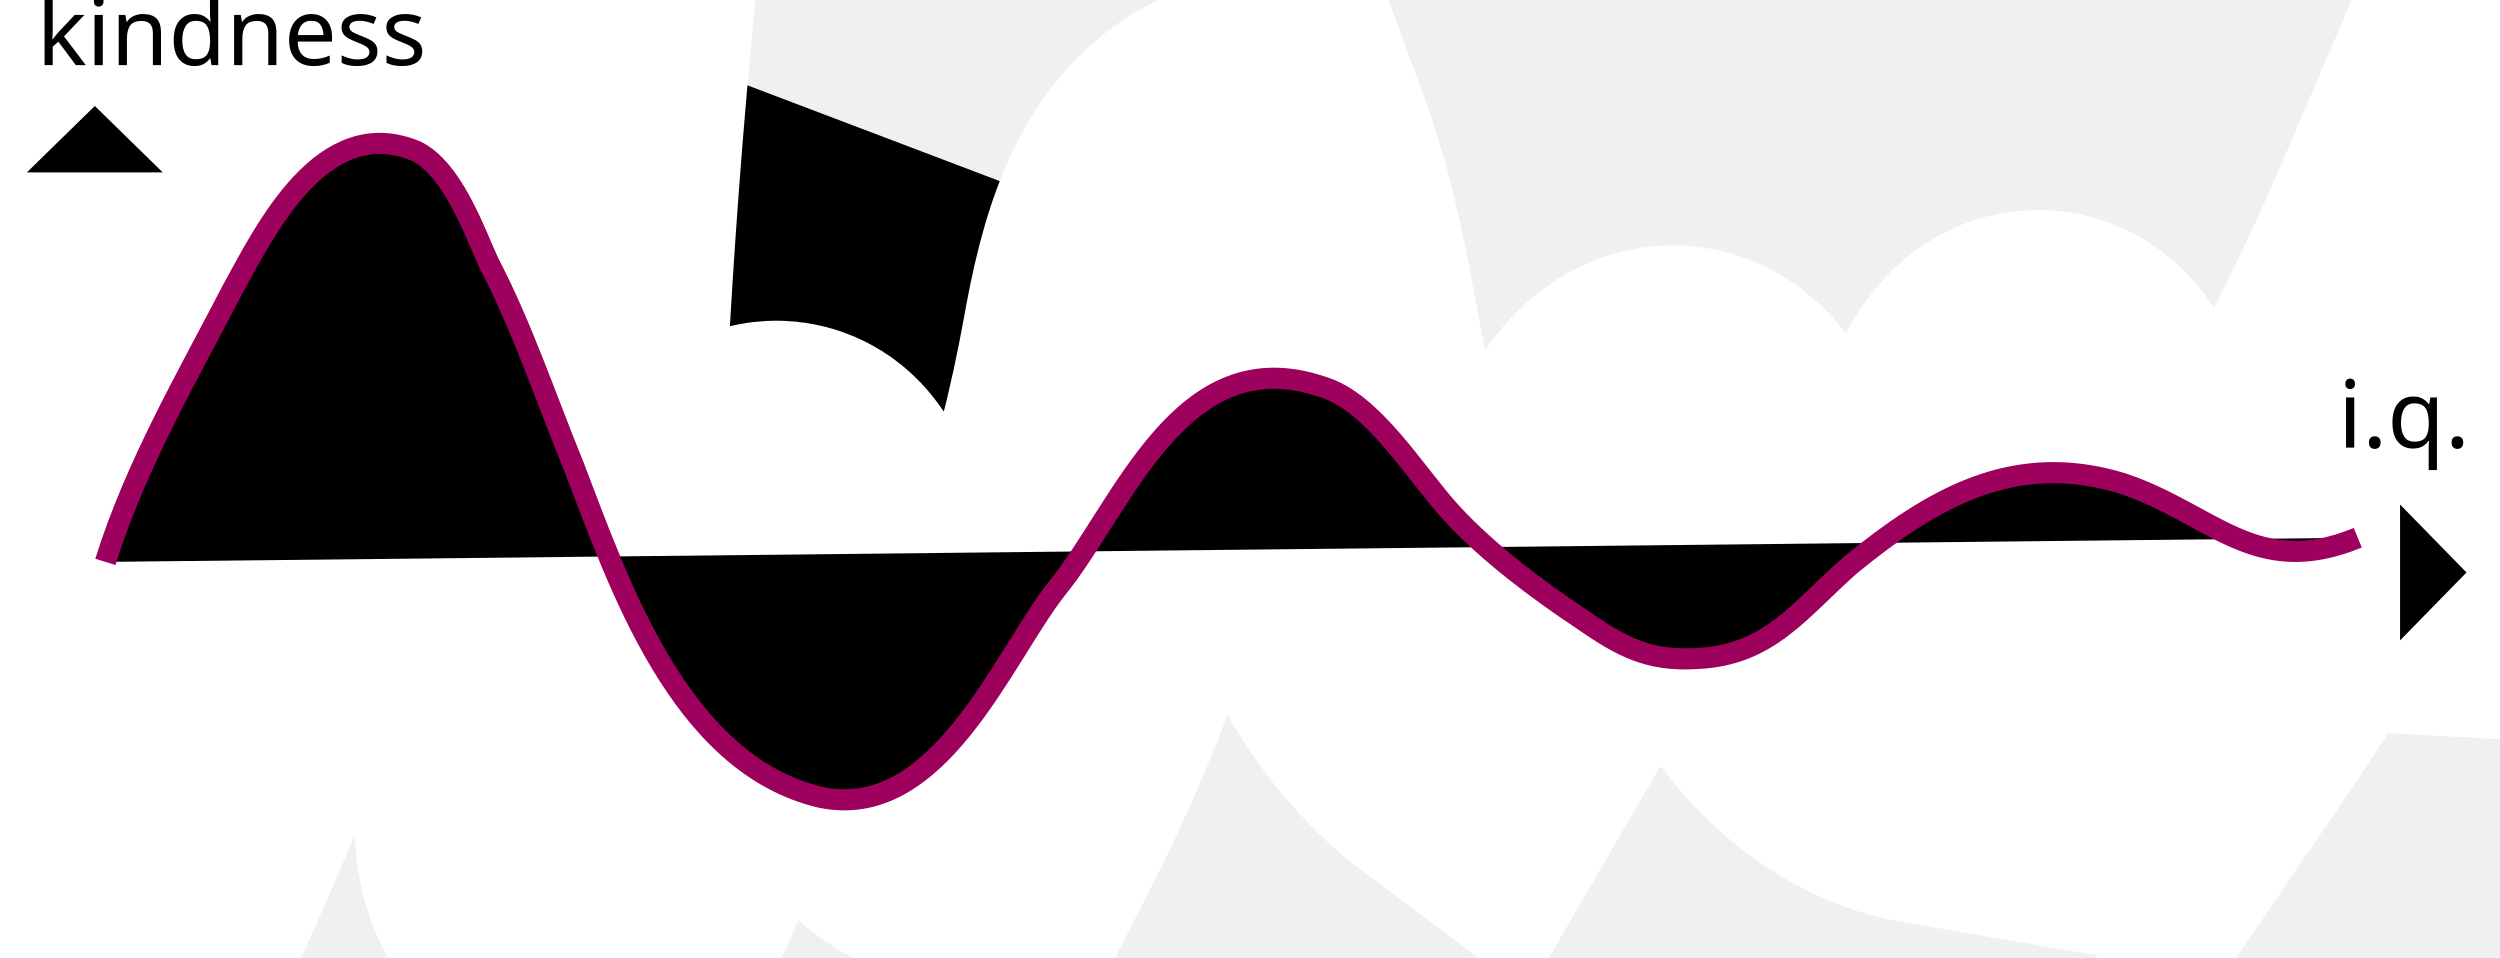
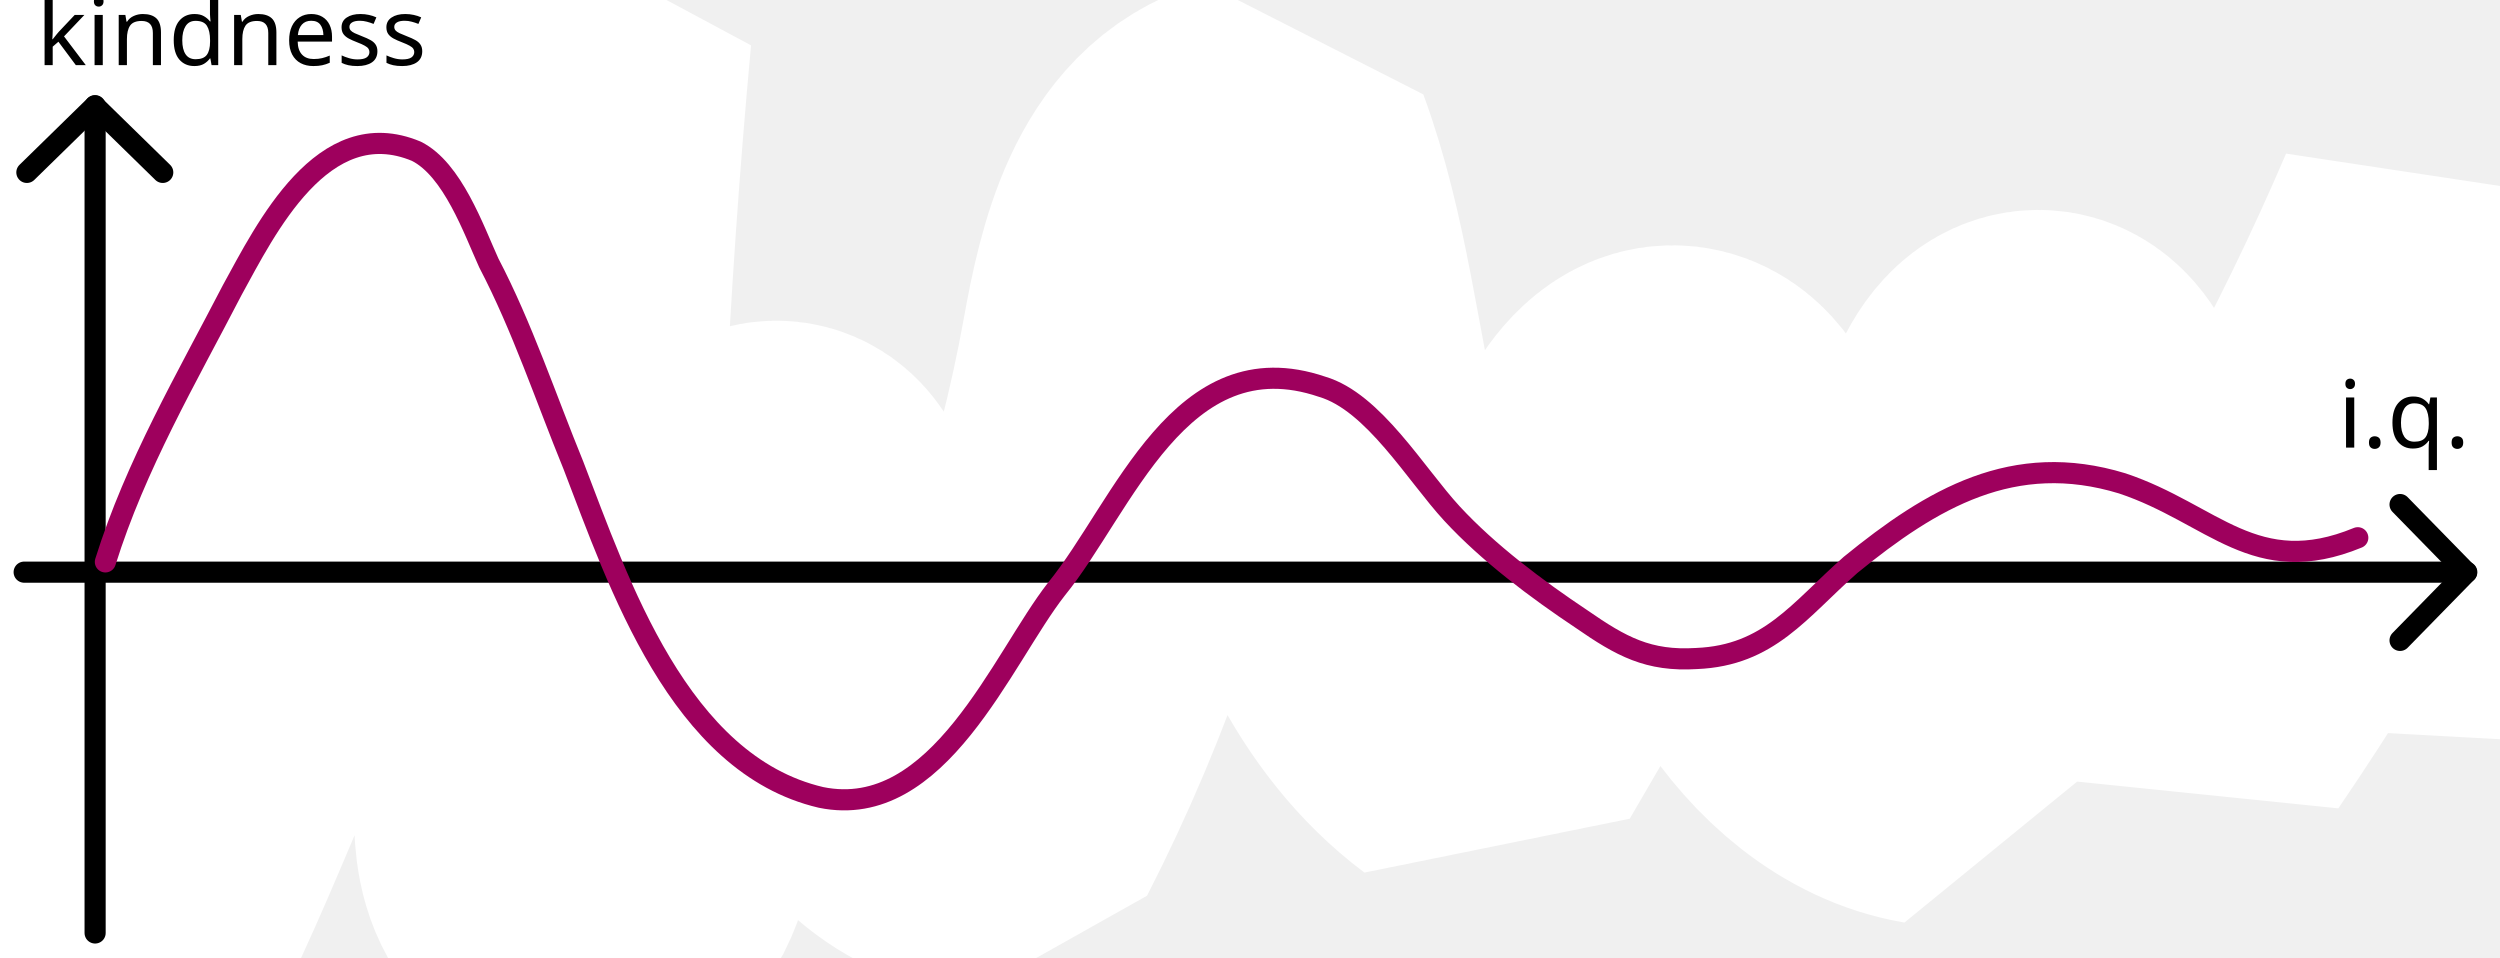
<svg xmlns="http://www.w3.org/2000/svg" version="1.1" id="Layer_1" x="0px" y="0px" viewBox="0 0 828 317" enable-background="new 0 0 828 317" xml:space="preserve">
-   <path stroke="#FFFFFF" stroke-width="120" d="M70.6-38.9  C22.7,12.1-12.5,75-30.8,142.5c-2,7.5,0.2,19.6,7.7,17.5c2.1-0.6,3.6-2.3,5-3.9c25.7-29.8,42.8-65.8,63.2-99.4S91-9.7,126.7-26.2  c-9,43-36.2,79.5-56.7,118.3C32.4,162.9,16.3,244.8,24,324.5c6.1-2.4,9.6-8.5,12.5-14.3C61,262,76.8,209.5,105.8,164  c15.2-23.8,33.9-45.6,44.6-71.7c11.7-28.6,14.5-63.4,38.6-82.8c-7.9,85.4-11.9,171.2-11.8,257c0,7.4,0.1,15.1,3.7,21.5  c3.6,6.4,11.9,10.9,18.5,7.7c4.9-2.4,7.3-7.9,9.1-13c13.2-36.5,17.9-76.7,39-109.3c2.7-4.2,7.4-8.7,12-6.7c2.1,0.9,3.4,3.1,4.4,5.1  c9.5,18.2,12.1,39.1,19.6,58.2c7.5,19.1,22.6,37.8,43,39.3c24.7-48.2,42.2-100.1,51.8-153.4c4.6-25.6,11.8-56.8,36.8-63.9  c11.9,32.3,15.1,67.1,23.1,100.7s22.1,67.6,49.7,88.3c16.8-28.9,33.6-57.8,50.5-86.6c3.8-6.5,9.3-13.9,16.7-13.1  c6.8,0.8,10.7,7.9,13.2,14.3c7.6,18.8,14.1,38.4,25,55.5c11,17.1,27.5,31.9,47.5,35.3c1.2-35.9,8.8-71.5,22.2-104.8  c2.4-6,6.8-12.9,13.2-12c5,0.8,7.7,6.1,9.7,10.7c13,31.2,26,62.4,39,93.6c34.2-50.1,63.5-103.6,87.4-159.4  c5.9,56.3,7.3,113.1,4.2,169.7" />
+   <path fill="none" stroke="#FFFFFF" stroke-width="120" stroke-linejoin="bevel" stroke-miterlimit="10" d="M70.6-38.9  C22.7,12.1-12.5,75-30.8,142.5c-2,7.5,0.2,19.6,7.7,17.5c2.1-0.6,3.6-2.3,5-3.9c25.7-29.8,42.8-65.8,63.2-99.4S91-9.7,126.7-26.2  c-9,43-36.2,79.5-56.7,118.3C32.4,162.9,16.3,244.8,24,324.5c6.1-2.4,9.6-8.5,12.5-14.3C61,262,76.8,209.5,105.8,164  c15.2-23.8,33.9-45.6,44.6-71.7c11.7-28.6,14.5-63.4,38.6-82.8c-7.9,85.4-11.9,171.2-11.8,257c0,7.4,0.1,15.1,3.7,21.5  c3.6,6.4,11.9,10.9,18.5,7.7c4.9-2.4,7.3-7.9,9.1-13c13.2-36.5,17.9-76.7,39-109.3c2.7-4.2,7.4-8.7,12-6.7c2.1,0.9,3.4,3.1,4.4,5.1  c9.5,18.2,12.1,39.1,19.6,58.2c7.5,19.1,22.6,37.8,43,39.3c24.7-48.2,42.2-100.1,51.8-153.4c4.6-25.6,11.8-56.8,36.8-63.9  c11.9,32.3,15.1,67.1,23.1,100.7s22.1,67.6,49.7,88.3c16.8-28.9,33.6-57.8,50.5-86.6c3.8-6.5,9.3-13.9,16.7-13.1  c6.8,0.8,10.7,7.9,13.2,14.3c7.6,18.8,14.1,38.4,25,55.5c11,17.1,27.5,31.9,47.5,35.3c1.2-35.9,8.8-71.5,22.2-104.8  c2.4-6,6.8-12.9,13.2-12c5,0.8,7.7,6.1,9.7,10.7c13,31.2,26,62.4,39,93.6c34.2-50.1,63.5-103.6,87.4-159.4  c5.9,56.3,7.3,113.1,4.2,169.7" />
  <g>
-     <line stroke-width="7" x1="31.5" y1="309" x2="31.5" y2="35" />
-     <polyline stroke-width="7" points="   8.9,57.1 31.4,35.1 53.9,57.1  " />
+     <line fill="none" stroke="#000000" stroke-width="7" stroke-linecap="round" stroke-miterlimit="10" x1="31.5" y1="309" x2="31.5" y2="35" />
+     <polyline fill="none" stroke="#000000" stroke-width="7" stroke-linecap="round" stroke-linejoin="round" stroke-miterlimit="10" points="   8.9,57.1 31.4,35.1 53.9,57.1  " />
  </g>
  <text transform="matrix(1 0 0 1 12.126 21.5654)" font-family="'PermanentMarker'" font-size="31">kindness</text>
  <g>
-     <line stroke-width="7" x1="8" y1="189.5" x2="817" y2="189.5" />
-     <polyline stroke-width="7" points="   794.9,167.1 816.9,189.6 794.9,212.1  " />
+     <line fill="none" stroke="#000000" stroke-width="7" stroke-linecap="round" stroke-miterlimit="10" x1="8" y1="189.5" x2="817" y2="189.5" />
+     <polyline fill="none" stroke="#000000" stroke-width="7" stroke-linecap="round" stroke-linejoin="round" stroke-miterlimit="10" points="   794.9,167.1 816.9,189.6 794.9,212.1  " />
  </g>
  <text transform="matrix(1 0 0 1 774.3687 148.2432)" font-family="'PermanentMarker'" font-size="31">i.q.</text>
-   <path stroke="#9E005D" stroke-width="7" d="  M34.9,186.1c10-32,27-61,42-90c11-20,30-59,61-46c12,6,19,26,24,37c11,21,19,45,28,67c15,39,35,99,82,110c39,8,60-46,78-69  c22-27,41-83,88-67c17,5,31,29,43,42s28,25,43,35c13,9,22,14,38,13c24-1,34-16,51-31c27-22,54-38,90-27c30,10,44,32,78,18" />
+   <path fill="none" stroke="#9E005D" stroke-width="7" stroke-linecap="round" stroke-linejoin="bevel" stroke-miterlimit="10" d="  M34.9,186.1c10-32,27-61,42-90c11-20,30-59,61-46c12,6,19,26,24,37c11,21,19,45,28,67c15,39,35,99,82,110c39,8,60-46,78-69  c22-27,41-83,88-67c17,5,31,29,43,42s28,25,43,35c13,9,22,14,38,13c24-1,34-16,51-31c27-22,54-38,90-27c30,10,44,32,78,18" />
</svg>
